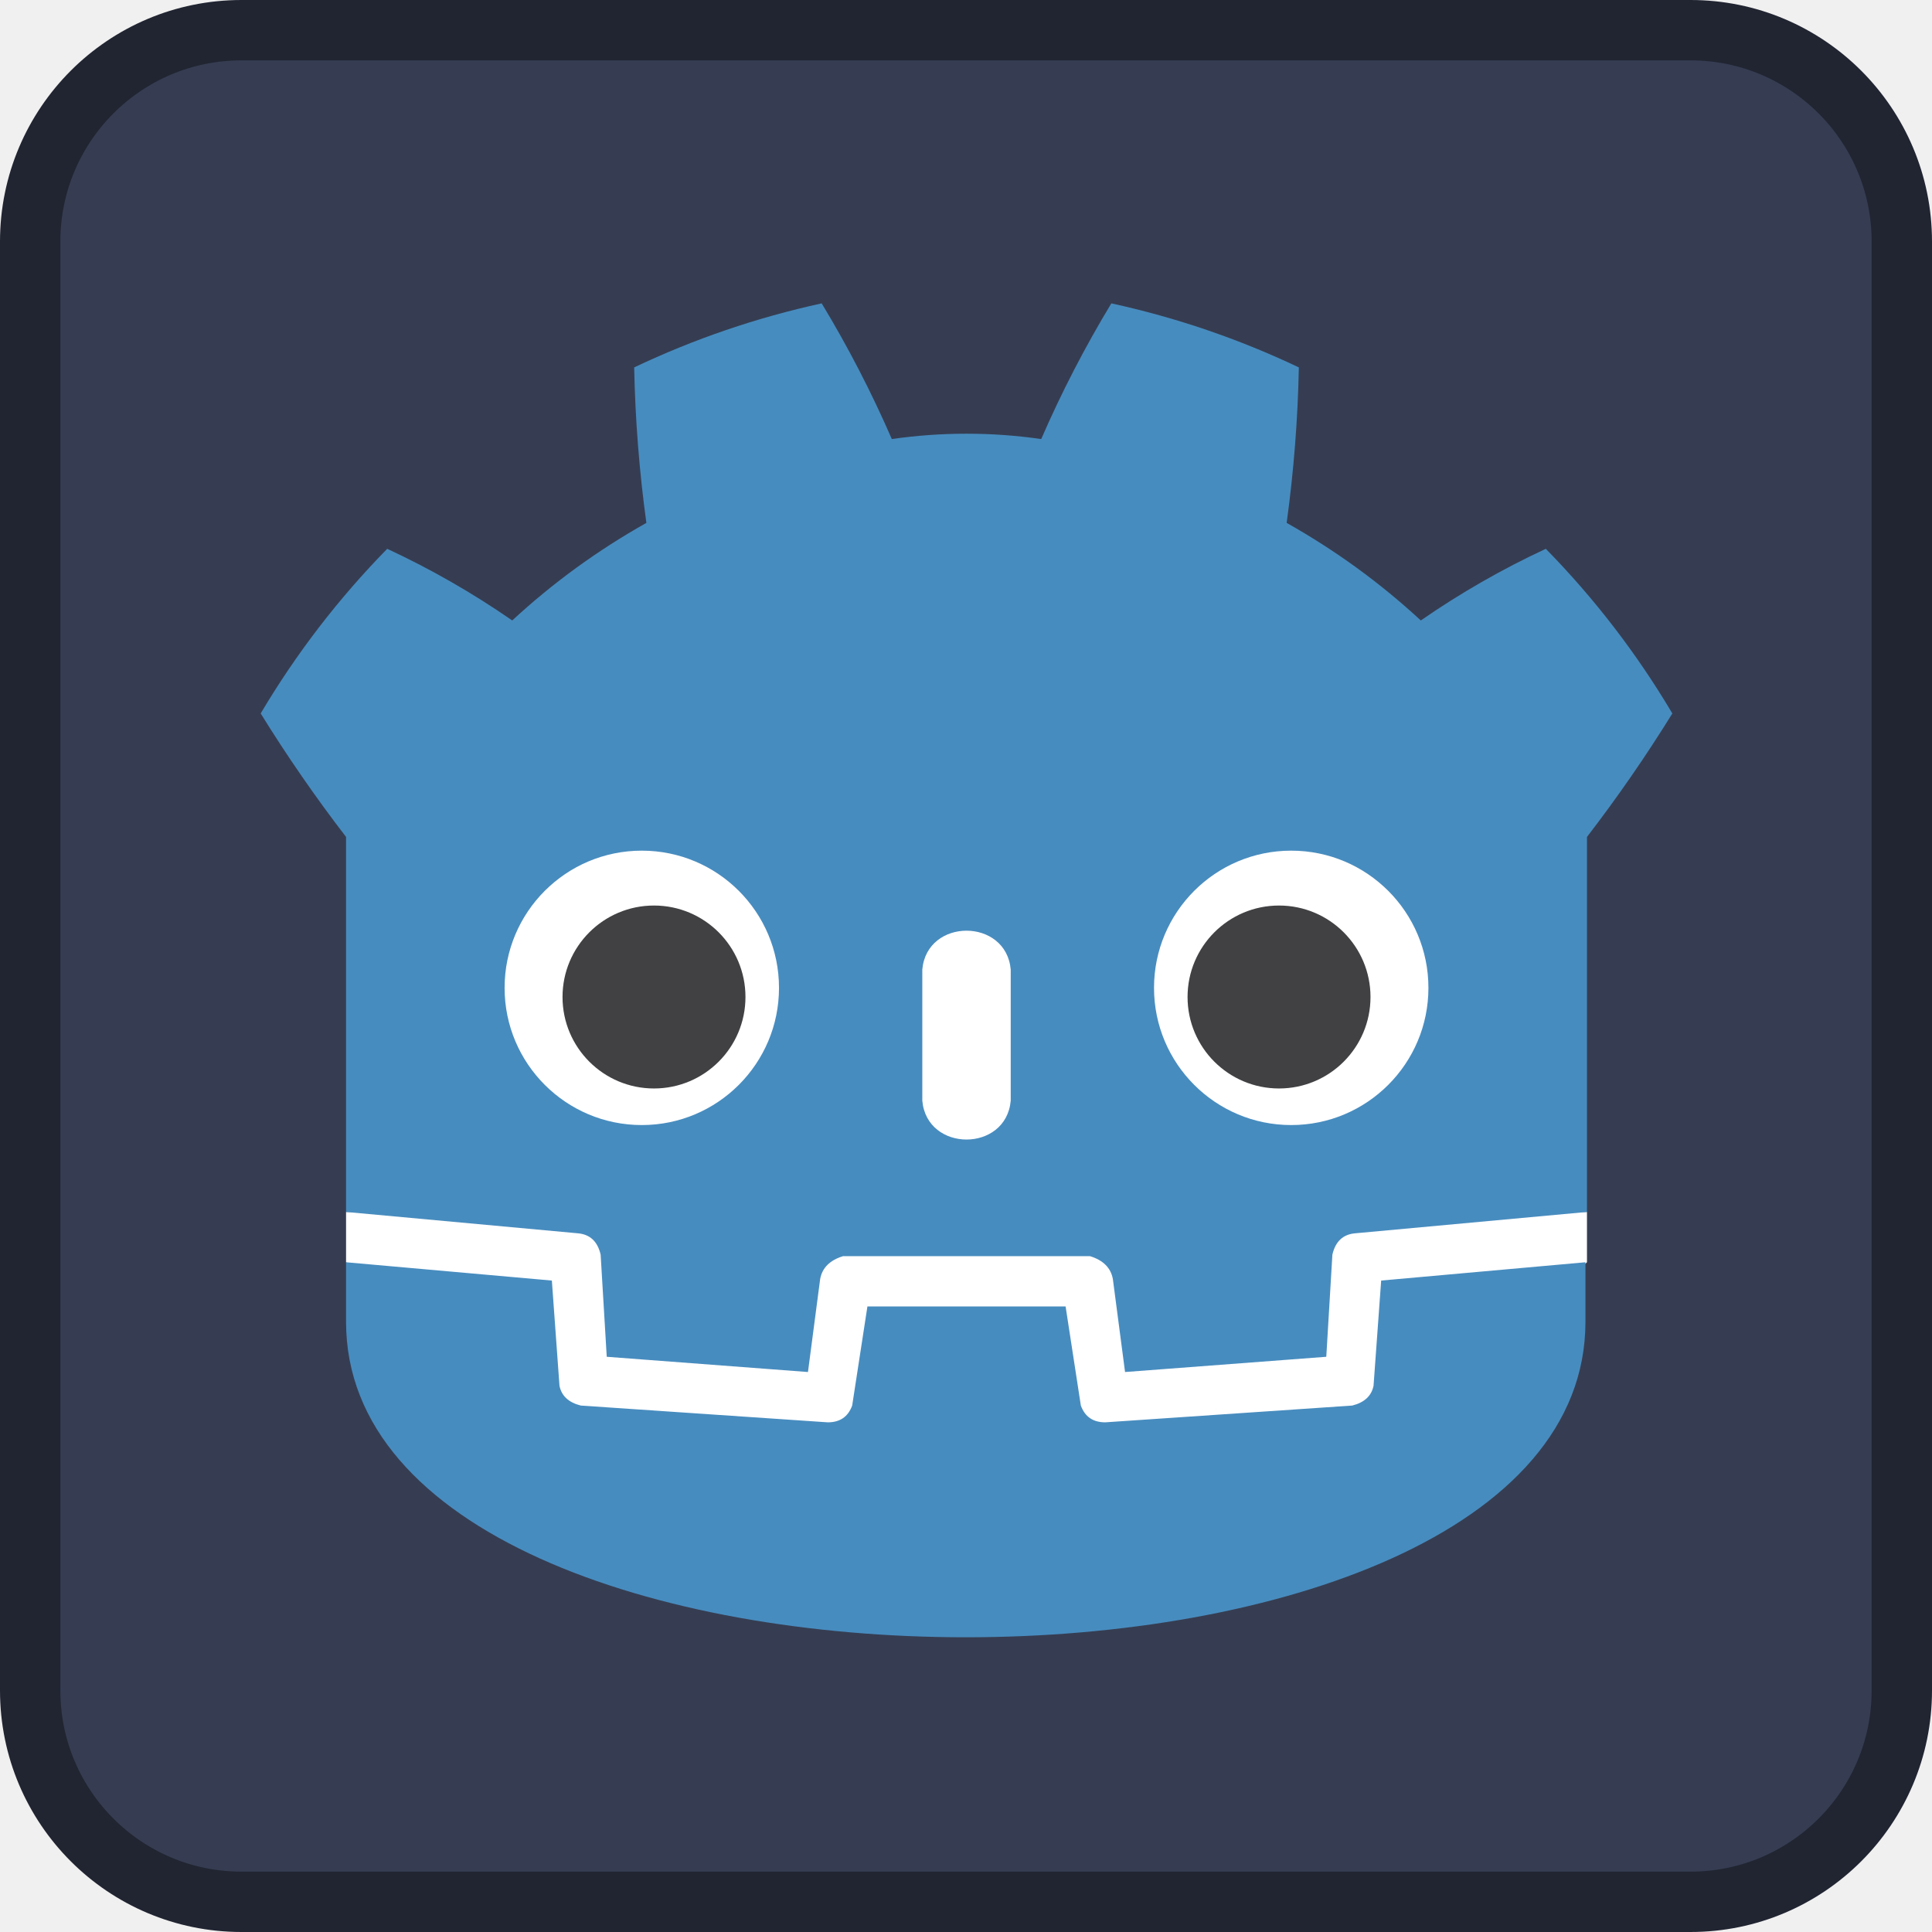
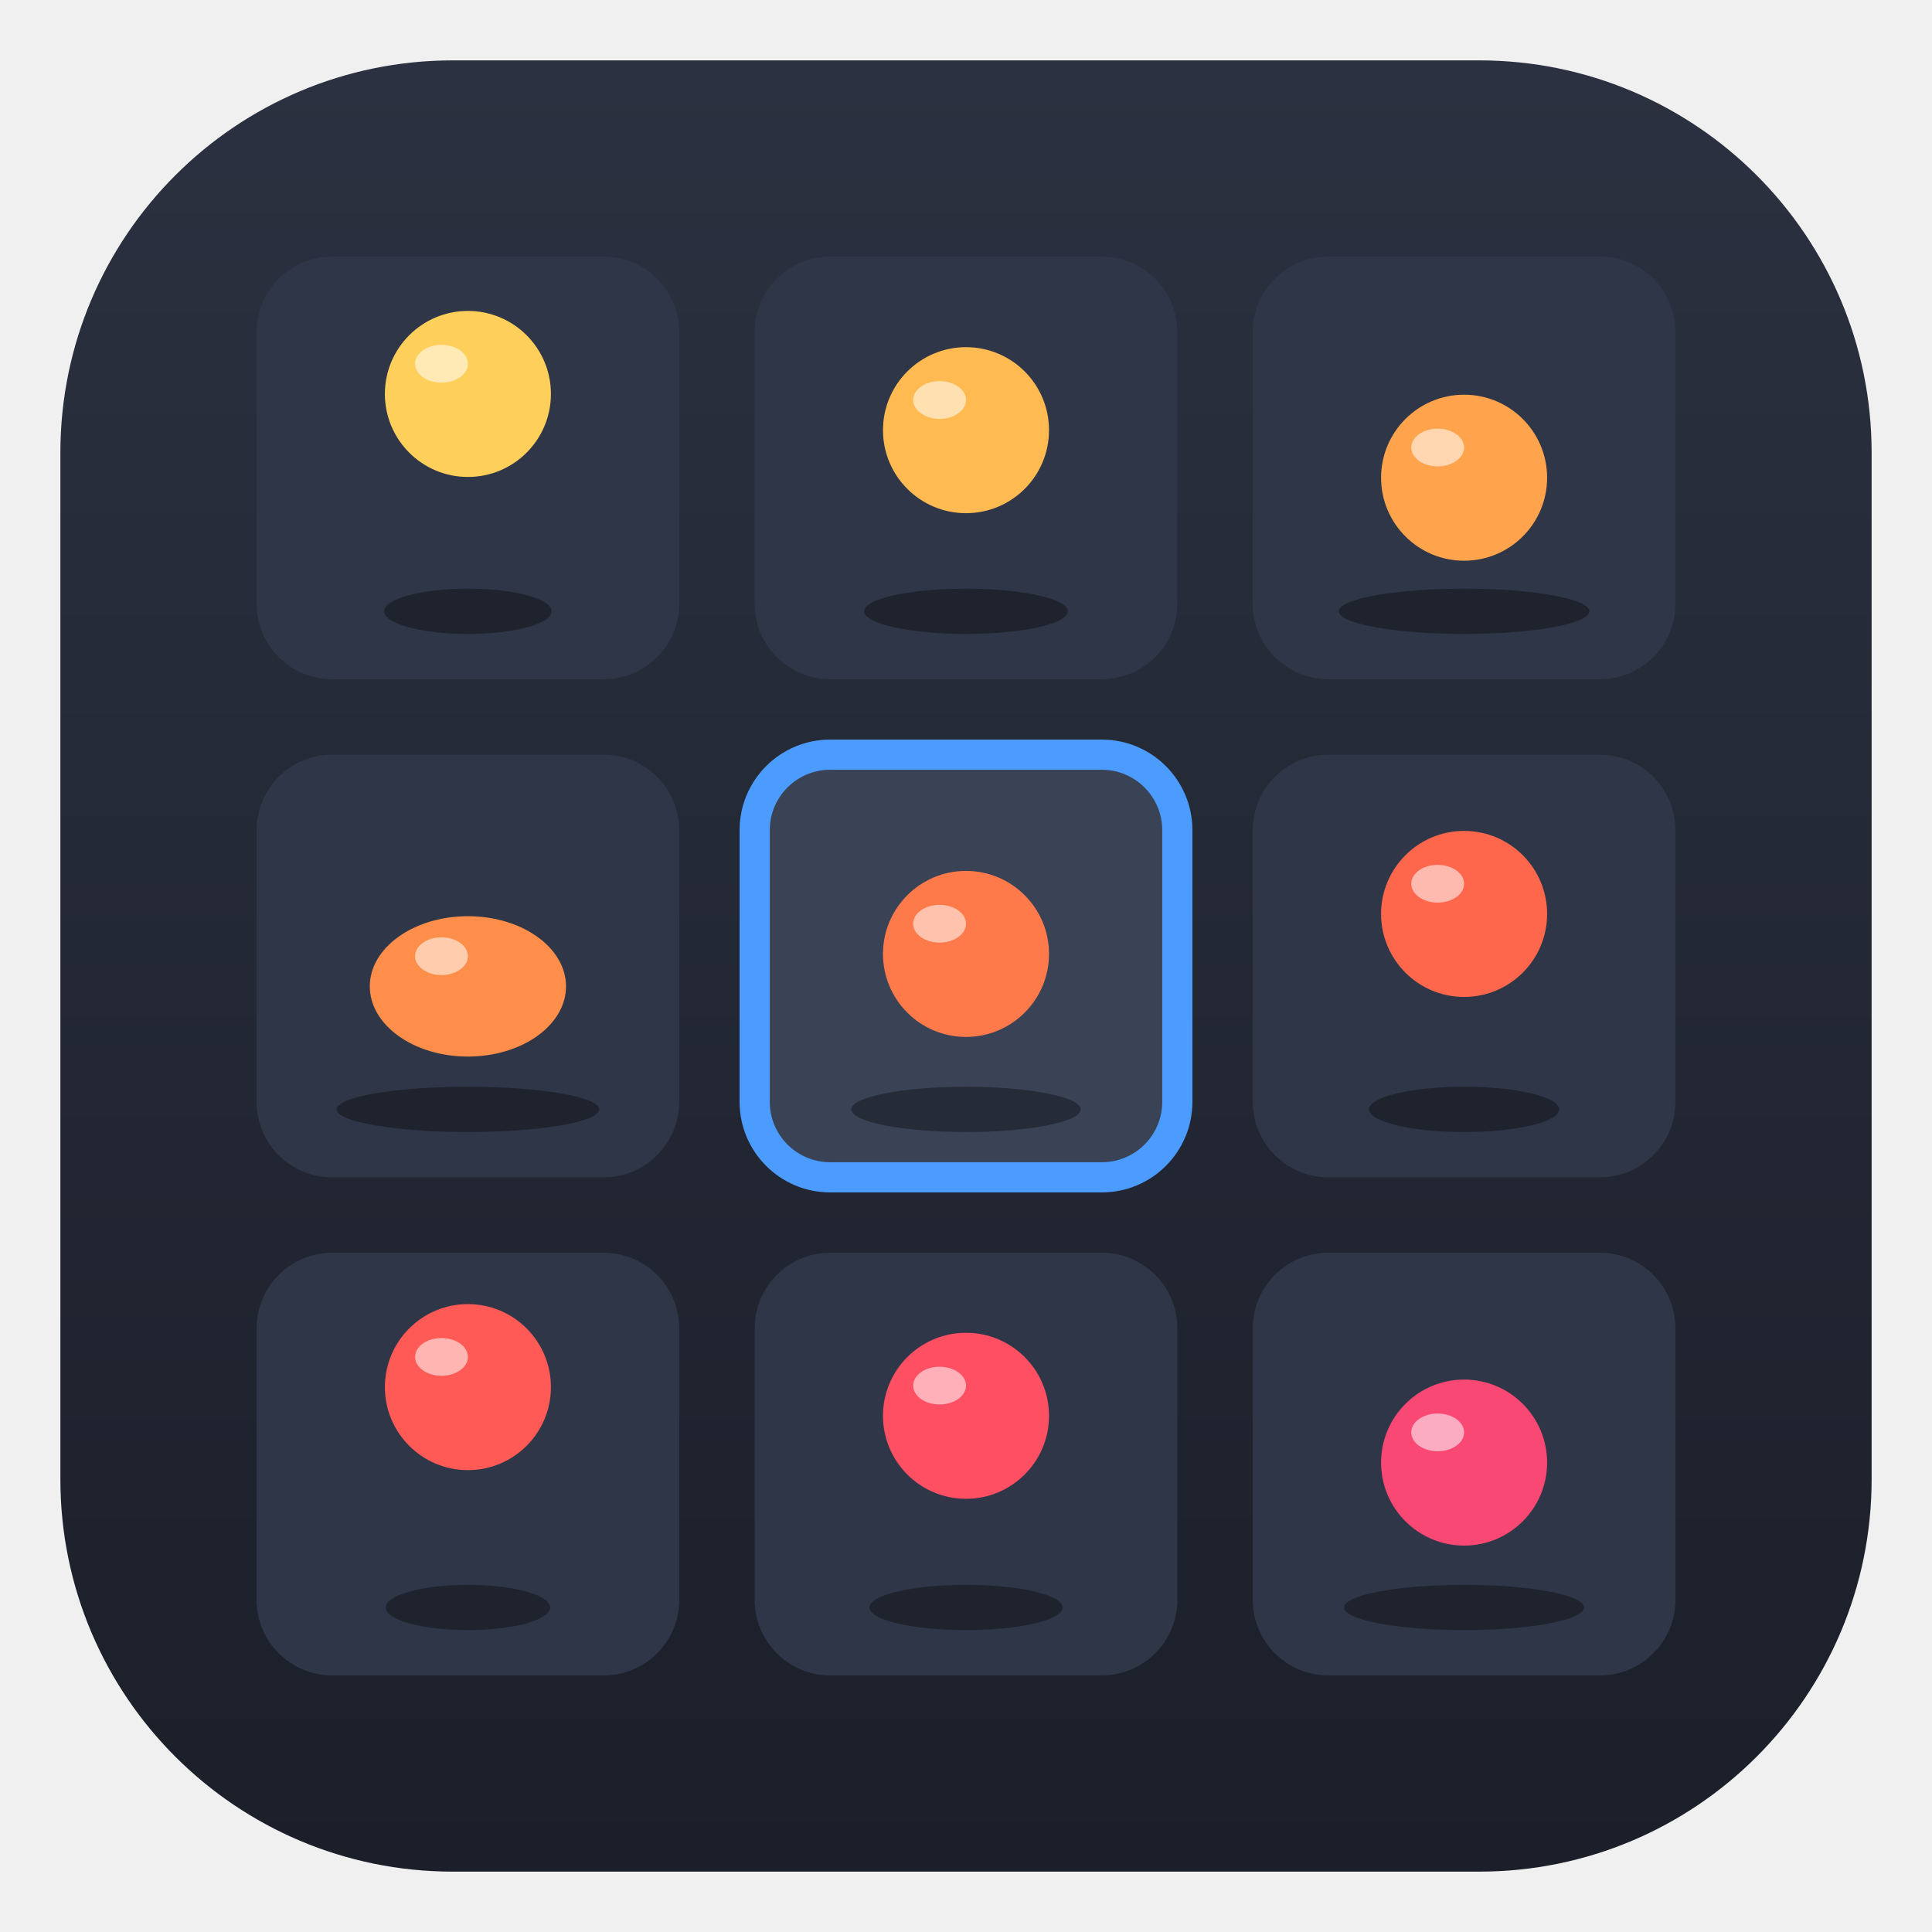
- <svg xmlns="http://www.w3.org/2000/svg" height="128" width="128">
-   <rect x="2" y="2" width="124" height="124" rx="14" fill="#363d52" stroke="#212532" stroke-width="4" />
-   <g transform="scale(.101) translate(122 122)">
-     <g fill="#fff">
-       <path d="M105 673v33q407 354 814 0v-33z" />
-       <path fill="#478cbf" d="m105 673 152 14q12 1 15 14l4 67 132 10 8-61q2-11 15-15h162q13 4 15 15l8 61 132-10 4-67q3-13 15-14l152-14V427q30-39 56-81-35-59-83-108-43 20-82 47-40-37-88-64 7-51 8-102-59-28-123-42-26 43-46 89-49-7-98 0-20-46-46-89-64 14-123 42 1 51 8 102-48 27-88 64-39-27-82-47-48 49-83 108 26 42 56 81zm0 33v39c0 276 813 276 813 0v-39l-134 12-5 69q-2 10-14 13l-162 11q-12 0-16-11l-10-65H447l-10 65q-4 11-16 11l-162-11q-12-3-14-13l-5-69z" />
-       <path d="M483 600c3 34 55 34 58 0v-86c-3-34-55-34-58 0z" />
-       <circle cx="725" cy="526" r="90" />
-       <circle cx="299" cy="526" r="90" />
-     </g>
-     <g fill="#414042">
-       <circle cx="307" cy="532" r="60" />
-       <circle cx="717" cy="532" r="60" />
-     </g>
-   </g>
+ <svg xmlns="http://www.w3.org/2000/svg" width="256" height="256" viewBox="0 0 256 256">
+   <defs>
+     <linearGradient id="bg" x1="0" y1="0" x2="0" y2="1">
+       <stop offset="0" stop-color="#2b3140" />
+       <stop offset="1" stop-color="#1b1f29" />
+     </linearGradient>
+   </defs>
+   <rect x="8" y="8" width="240" height="240" rx="52" fill="url(#bg)" />
+   <rect x="34" y="34" width="56" height="56" rx="10" fill="#2f3647" />
+   <ellipse cx="62.0" cy="81" rx="11.1" ry="3" fill="#000" opacity="0.35" />
+   <ellipse cx="62.0" cy="52.2" rx="11.0" ry="11.0" fill="#ffcf5c" />
+   <ellipse cx="58.5" cy="48.2" rx="3.5" ry="2.5" fill="#fff" opacity="0.55" />
+   <rect x="100" y="34" width="56" height="56" rx="10" fill="#2f3647" />
+   <ellipse cx="128.0" cy="81" rx="13.5" ry="3" fill="#000" opacity="0.35" />
+   <ellipse cx="128.0" cy="57.0" rx="11.0" ry="11.0" fill="#ffba52" />
+   <ellipse cx="124.5" cy="53.0" rx="3.5" ry="2.5" fill="#fff" opacity="0.55" />
+   <rect x="166" y="34" width="56" height="56" rx="10" fill="#2f3647" />
+   <ellipse cx="194.0" cy="81" rx="16.6" ry="3" fill="#000" opacity="0.35" />
+   <ellipse cx="194.0" cy="63.3" rx="11.0" ry="11.0" fill="#ffa44d" />
+   <ellipse cx="190.5" cy="59.3" rx="3.5" ry="2.5" fill="#fff" opacity="0.55" />
+   <rect x="34" y="100" width="56" height="56" rx="10" fill="#2f3647" />
+   <ellipse cx="62.0" cy="147" rx="17.4" ry="3" fill="#000" opacity="0.35" />
+   <ellipse cx="62.0" cy="130.7" rx="13.0" ry="9.3" fill="#ff8e4a" />
+   <ellipse cx="58.5" cy="126.7" rx="3.5" ry="2.5" fill="#fff" opacity="0.55" />
+   <rect x="100" y="100" width="56" height="56" rx="10" fill="#3a4256" stroke="#4c9cff" stroke-width="4" />
+   <ellipse cx="128.0" cy="147" rx="15.2" ry="3" fill="#000" opacity="0.35" />
+   <ellipse cx="128.0" cy="126.4" rx="11.0" ry="11.0" fill="#ff7a4a" />
+   <ellipse cx="124.5" cy="122.4" rx="3.5" ry="2.5" fill="#fff" opacity="0.55" />
+   <rect x="166" y="100" width="56" height="56" rx="10" fill="#2f3647" />
+   <ellipse cx="194.0" cy="147" rx="12.6" ry="3" fill="#000" opacity="0.35" />
+   <ellipse cx="194.0" cy="121.1" rx="11.0" ry="11.0" fill="#ff674d" />
+   <ellipse cx="190.5" cy="117.1" rx="3.5" ry="2.5" fill="#fff" opacity="0.55" />
+   <rect x="34" y="166" width="56" height="56" rx="10" fill="#2f3647" />
+   <ellipse cx="62.0" cy="213" rx="10.9" ry="3" fill="#000" opacity="0.35" />
+   <ellipse cx="62.0" cy="183.8" rx="11.0" ry="11.0" fill="#ff5a55" />
+   <ellipse cx="58.5" cy="179.8" rx="3.5" ry="2.5" fill="#fff" opacity="0.55" />
+   <rect x="100" y="166" width="56" height="56" rx="10" fill="#2f3647" />
+   <ellipse cx="128.0" cy="213" rx="12.8" ry="3" fill="#000" opacity="0.35" />
+   <ellipse cx="128.0" cy="187.6" rx="11.0" ry="11.0" fill="#ff4f63" />
+   <ellipse cx="124.5" cy="183.6" rx="3.5" ry="2.5" fill="#fff" opacity="0.55" />
+   <rect x="166" y="166" width="56" height="56" rx="10" fill="#2f3647" />
+   <ellipse cx="194.0" cy="213" rx="15.9" ry="3" fill="#000" opacity="0.35" />
+   <ellipse cx="194.0" cy="193.8" rx="11.0" ry="11.0" fill="#f94873" />
+   <ellipse cx="190.5" cy="189.8" rx="3.5" ry="2.5" fill="#fff" opacity="0.55" />
</svg>
